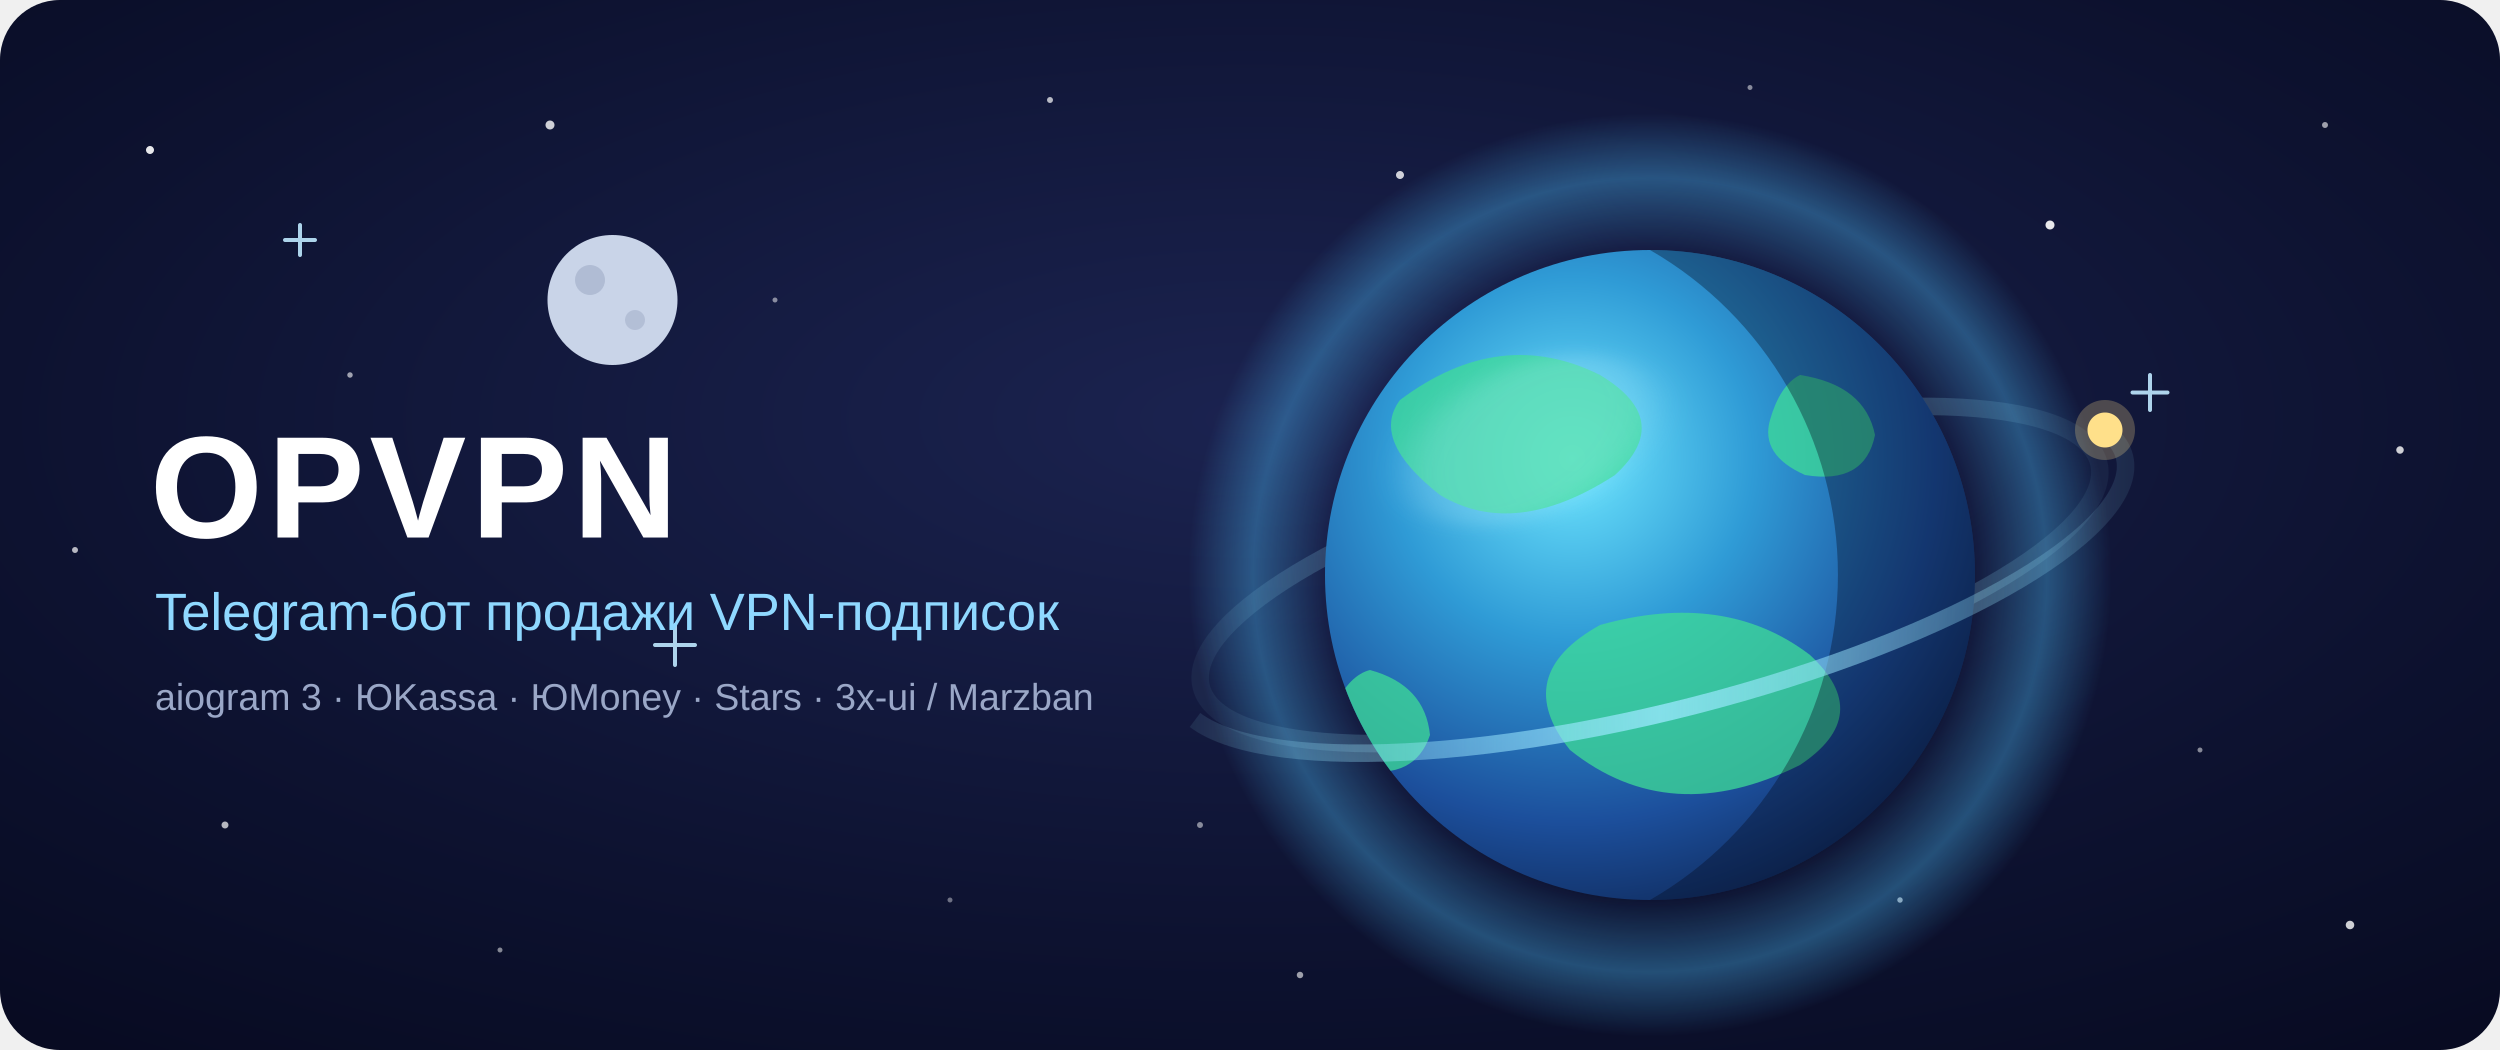
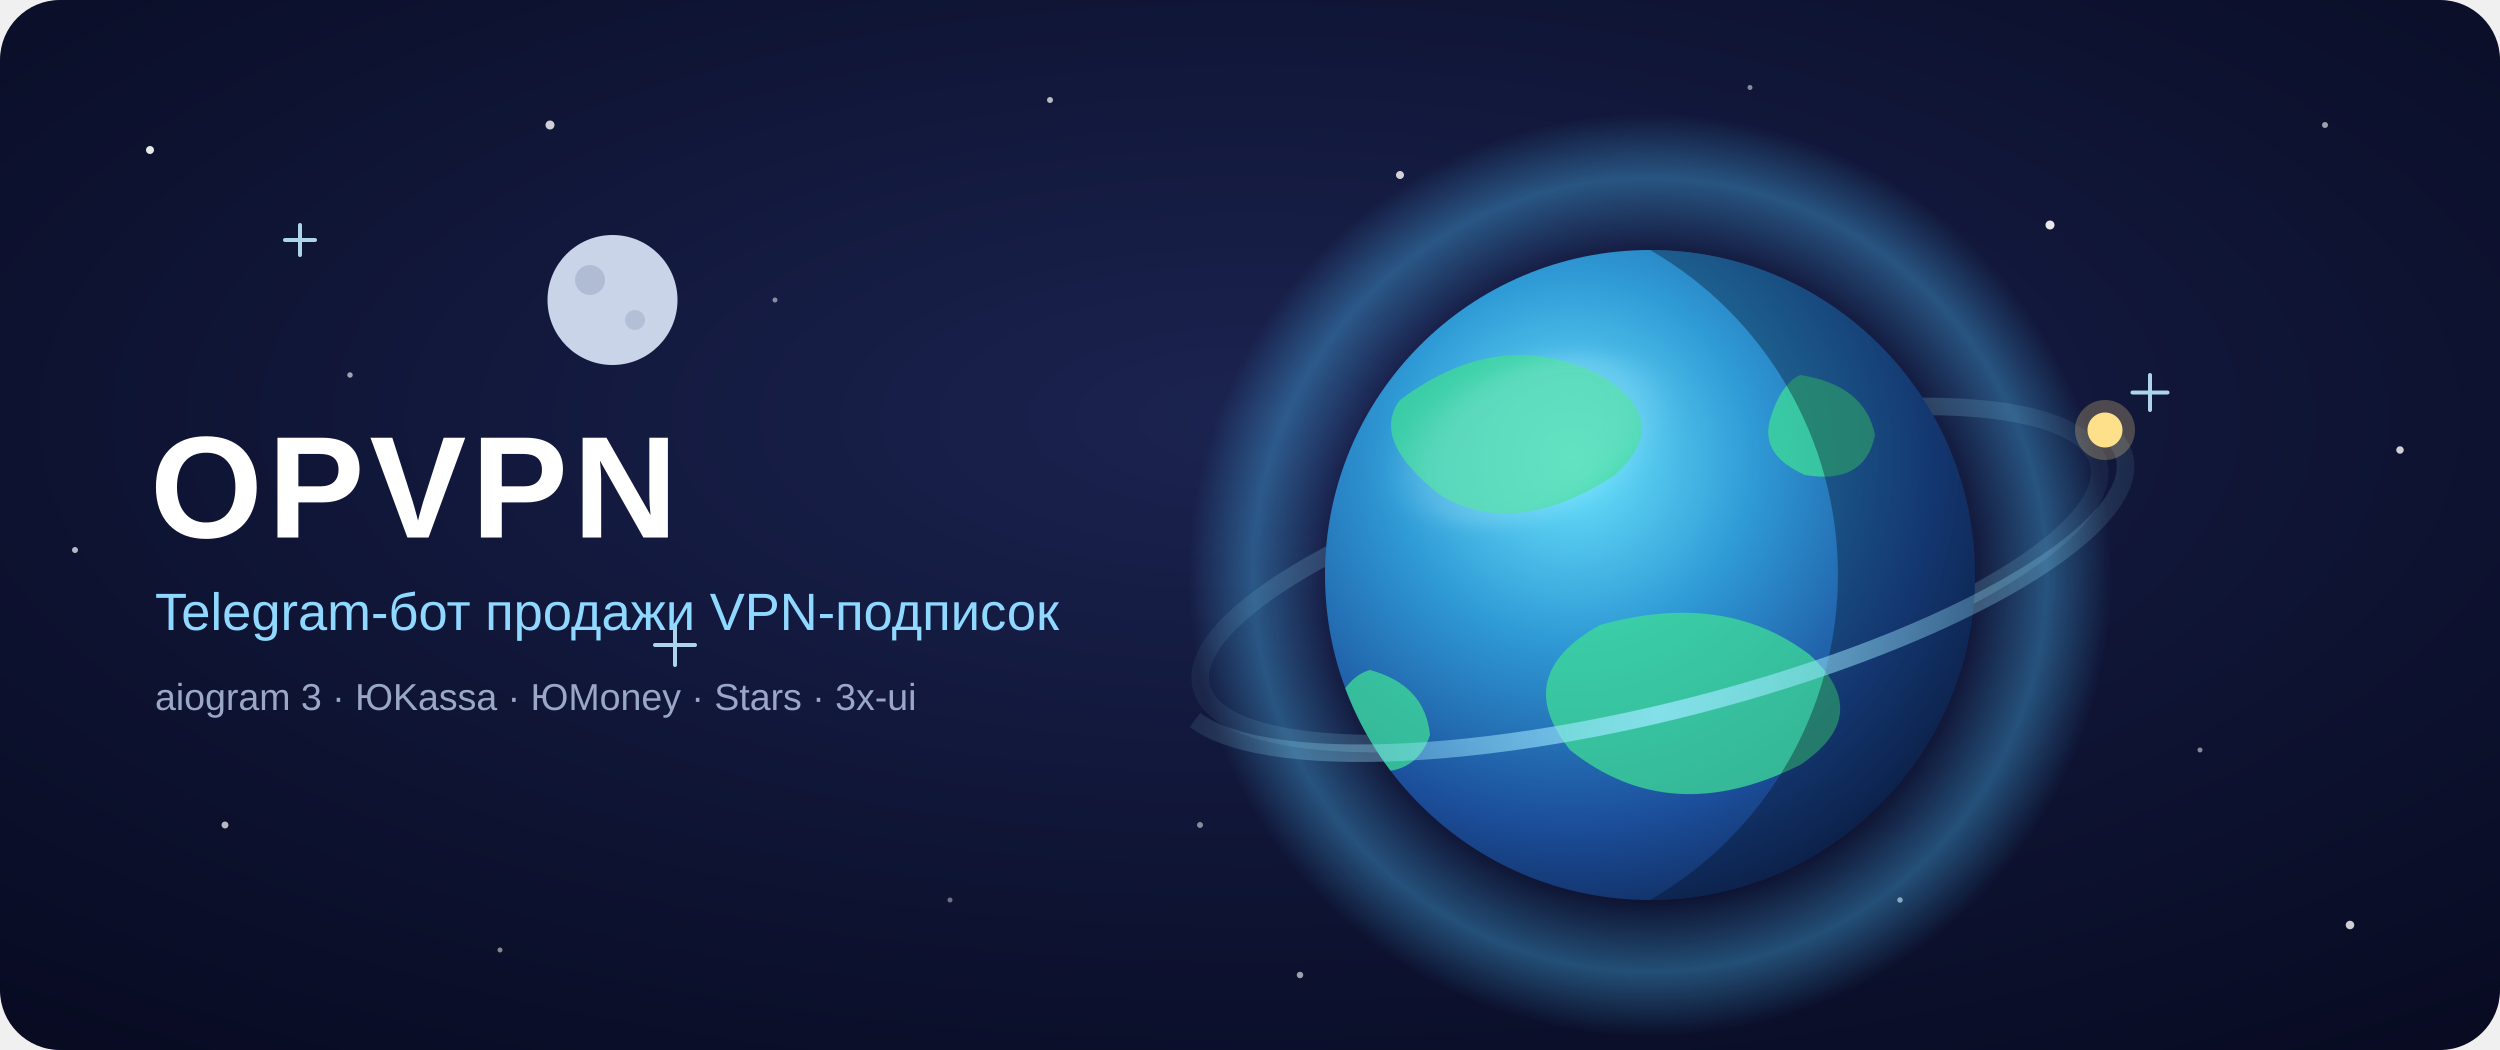
<svg xmlns="http://www.w3.org/2000/svg" width="1000" height="420" viewBox="0 0 1000 420" font-family="'Segoe UI', 'Helvetica Neue', Arial, sans-serif">
  <defs>
    <radialGradient id="space" cx="50%" cy="40%" r="90%">
      <stop offset="0%" stop-color="#1b2350" />
      <stop offset="55%" stop-color="#0d1230" />
      <stop offset="100%" stop-color="#05071a" />
    </radialGradient>
    <radialGradient id="planet" cx="38%" cy="32%" r="80%">
      <stop offset="0%" stop-color="#6ee7ff" />
      <stop offset="35%" stop-color="#2f9bd6" />
      <stop offset="70%" stop-color="#1c4f9c" />
      <stop offset="100%" stop-color="#0b1e46" />
    </radialGradient>
    <radialGradient id="glow" cx="50%" cy="50%" r="50%">
      <stop offset="70%" stop-color="#4fc3ff" stop-opacity="0" />
      <stop offset="86%" stop-color="#4fc3ff" stop-opacity="0.35" />
      <stop offset="100%" stop-color="#4fc3ff" stop-opacity="0" />
    </radialGradient>
    <linearGradient id="ring" x1="0%" y1="0%" x2="100%" y2="0%">
      <stop offset="0%" stop-color="#9be8ff" stop-opacity="0.1" />
      <stop offset="50%" stop-color="#9be8ff" stop-opacity="0.85" />
      <stop offset="100%" stop-color="#9be8ff" stop-opacity="0.1" />
    </linearGradient>
    <filter id="blur">
      <feGaussianBlur stdDeviation="6" />
    </filter>
    <clipPath id="planetClip">
      <circle cx="660" cy="230" r="130" />
    </clipPath>
  </defs>
  <rect width="1000" height="420" rx="24" fill="url(#space)" />
  <g fill="#ffffff">
    <circle cx="60" cy="60" r="1.6" opacity="0.9" />
    <circle cx="140" cy="150" r="1.1" opacity="0.6" />
    <circle cx="220" cy="50" r="1.8" opacity="0.8" />
    <circle cx="310" cy="120" r="1.0" opacity="0.5" />
    <circle cx="90" cy="330" r="1.4" opacity="0.7" />
    <circle cx="200" cy="380" r="1.0" opacity="0.5" />
    <circle cx="420" cy="40" r="1.2" opacity="0.7" />
    <circle cx="560" cy="70" r="1.6" opacity="0.8" />
    <circle cx="700" cy="35" r="1.0" opacity="0.5" />
    <circle cx="820" cy="90" r="1.8" opacity="0.9" />
    <circle cx="930" cy="50" r="1.2" opacity="0.6" />
    <circle cx="960" cy="180" r="1.5" opacity="0.8" />
    <circle cx="880" cy="300" r="1.0" opacity="0.5" />
    <circle cx="940" cy="370" r="1.7" opacity="0.8" />
    <circle cx="760" cy="360" r="1.1" opacity="0.6" />
    <circle cx="520" cy="390" r="1.3" opacity="0.6" />
    <circle cx="380" cy="360" r="1.0" opacity="0.4" />
    <circle cx="30" cy="220" r="1.2" opacity="0.7" />
    <circle cx="640" cy="120" r="1.0" opacity="0.5" />
    <circle cx="480" cy="330" r="1.2" opacity="0.5" />
  </g>
  <g stroke="#bfe9ff" stroke-width="1.6" opacity="0.9" stroke-linecap="round">
    <path d="M270 250 v16 M262 258 h16" />
    <path d="M860 150 v14 M853 157 h14" />
    <path d="M120 90 v12 M114 96 h12" />
  </g>
  <circle cx="245" cy="120" r="26" fill="#c9d4e8" />
  <circle cx="236" cy="112" r="6" fill="#aab6cf" opacity="0.8" />
  <circle cx="254" cy="128" r="4" fill="#aab6cf" opacity="0.7" />
  <circle cx="660" cy="230" r="185" fill="url(#glow)" />
  <ellipse cx="660" cy="230" rx="185" ry="52" fill="none" stroke="url(#ring)" stroke-width="7" transform="rotate(-14 660 230)" opacity="0.55" />
  <circle cx="660" cy="230" r="130" fill="url(#planet)" />
  <g clip-path="url(#planetClip)" fill="#3ddc97" opacity="0.75">
    <path d="M560 160 q40 -30 80 -10 q30 18 6 40 q-40 26 -70 8 q-28 -22 -16 -38z" />
    <path d="M640 250 q50 -14 84 12 q26 24 -4 44 q-52 26 -92 -6 q-24 -30 12 -50z" />
    <path d="M720 150 q26 4 30 24 q-4 20 -28 16 q-18 -8 -14 -22 q4 -14 12 -18z" />
    <path d="M548 268 q22 6 24 26 q-6 18 -28 14 q-16 -10 -10 -26 q6 -12 14 -14z" />
  </g>
  <ellipse cx="612" cy="176" rx="52" ry="30" fill="#bff0ff" opacity="0.22" filter="url(#blur)" transform="rotate(-24 612 176)" />
  <path d="M660 100 a130 130 0 0 1 0 260 a150 150 0 0 0 0 -260z" fill="#04081c" opacity="0.35" />
  <path d="M478 288 A185 52 -14 0 0 842 172" fill="none" stroke="url(#ring)" stroke-width="7" opacity="0.9" />
  <circle cx="842" cy="172" r="7" fill="#ffe08a" />
  <circle cx="842" cy="172" r="12" fill="#ffe08a" opacity="0.25" />
  <text x="60" y="215" fill="#ffffff" font-size="58" font-weight="700" letter-spacing="2">OPVPN</text>
  <text x="62" y="252" fill="#8fd8ff" font-size="21" font-weight="500">Telegram-бот продажи VPN-подписок</text>
-   <text x="62" y="284" fill="#9aa7c7" font-size="15">aiogram 3 · ЮKassa · ЮMoney · Stars · 3x-ui / Marzban</text>
+   <text x="62" y="284" fill="#9aa7c7" font-size="15">aiogram 3 · ЮKassa · ЮMoney · Stars · 3x-ui</text>
</svg>
